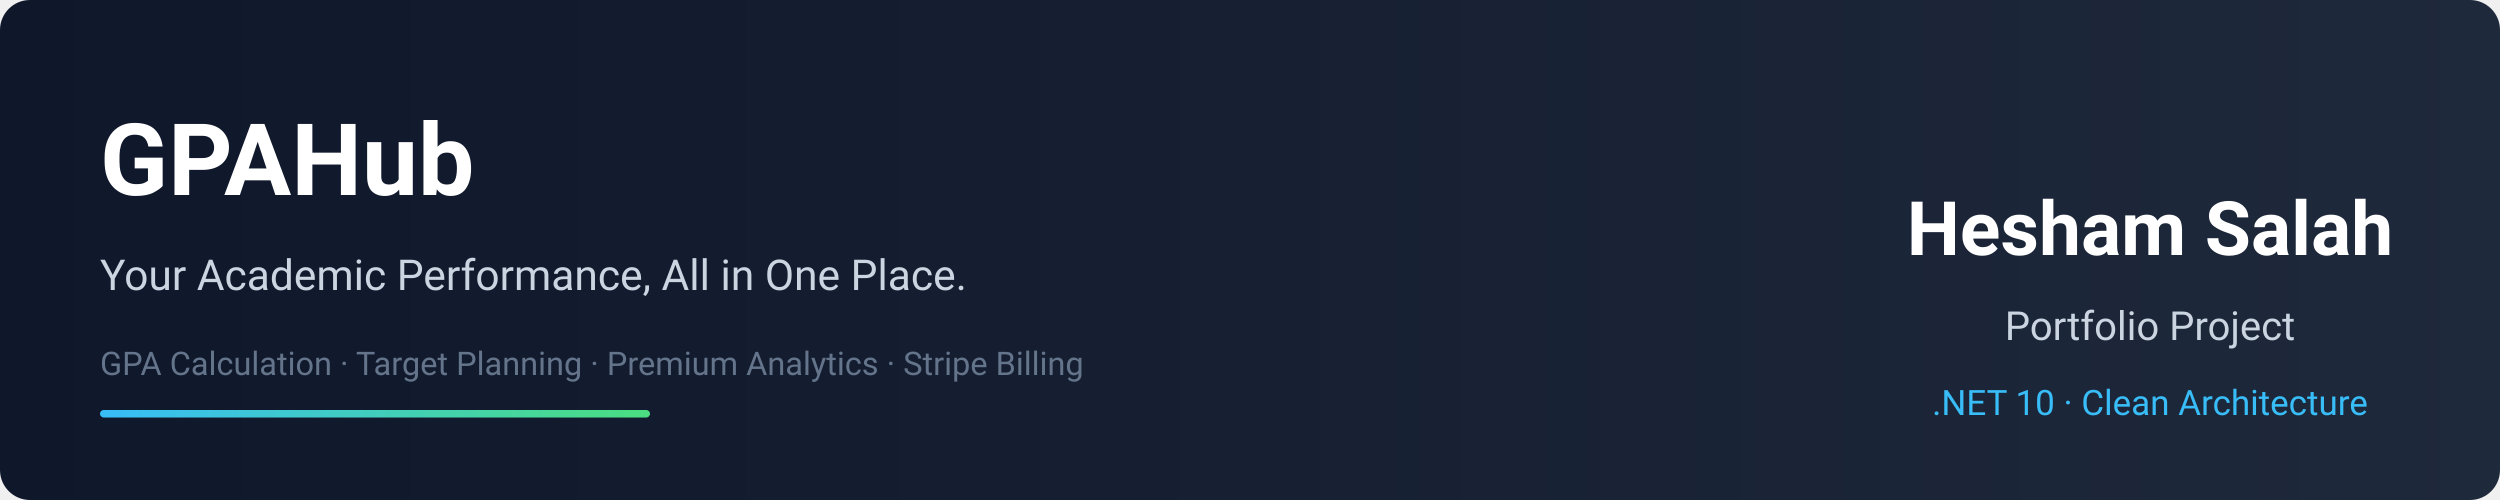
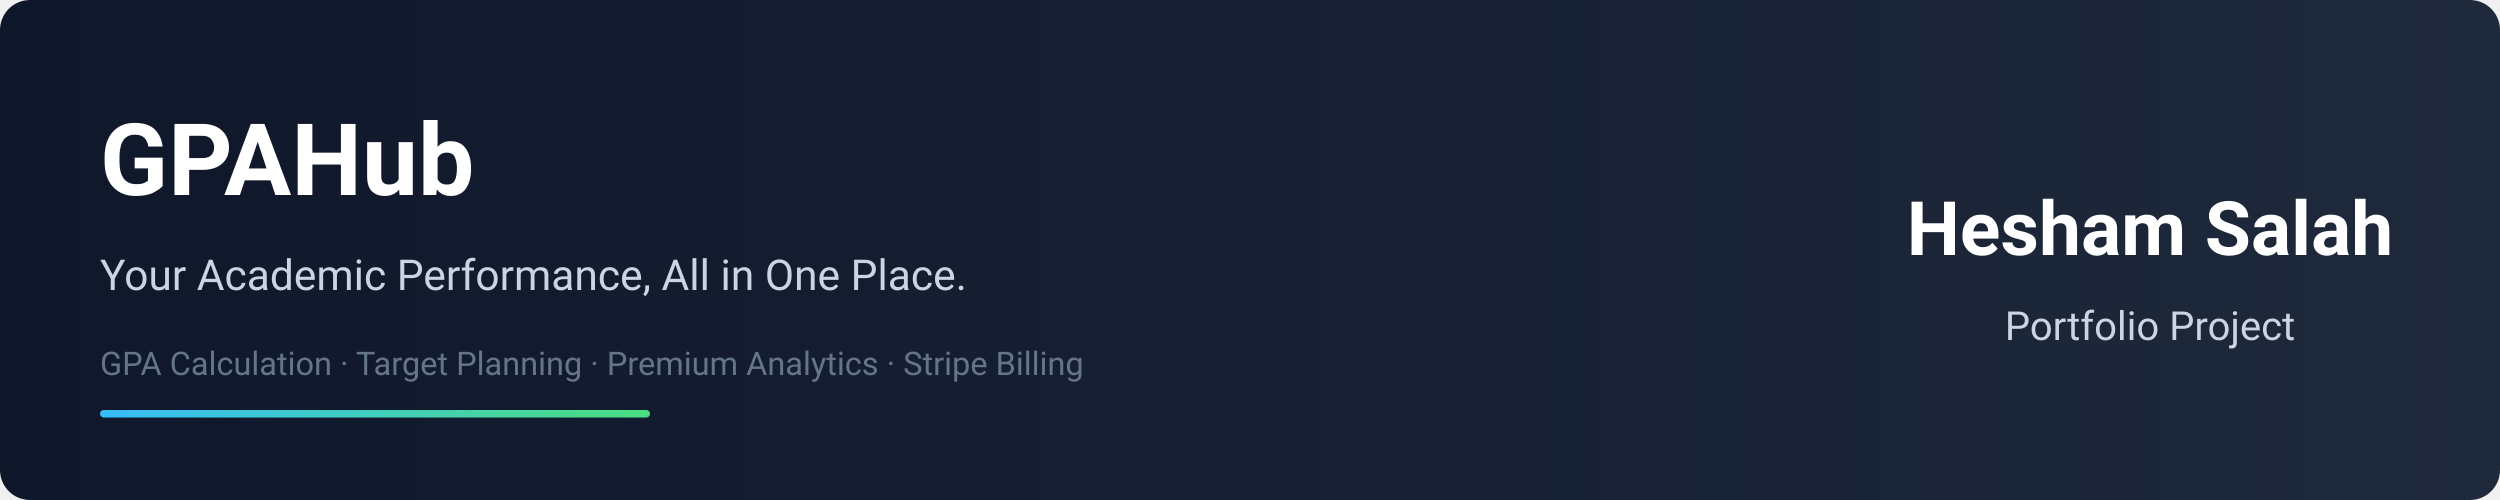
<svg xmlns="http://www.w3.org/2000/svg" width="1000" height="200" viewBox="0 0 1000 200">
  <defs>
    <linearGradient id="g" x1="0" x2="1">
      <stop offset="0" stop-color="#0f172a" />
      <stop offset="1" stop-color="#1e293b" />
    </linearGradient>
    <linearGradient id="accent" x1="0" x2="1">
      <stop offset="0" stop-color="#38bdf8" />
      <stop offset="1" stop-color="#4ade80" />
    </linearGradient>
  </defs>
  <rect width="1000" height="200" rx="12" fill="url(#g)" />
  <text x="40" y="78" font-family="Segoe UI, Roboto, Arial" font-size="40" fill="#ffffff" font-weight="700">
    GPAHub
  </text>
  <text x="40" y="116" font-family="Segoe UI, Roboto, Arial" font-size="17" fill="#cbd5e1">
    Your Academic Performance, All in One Place.
  </text>
  <text x="40" y="150" font-family="Segoe UI, Roboto, Arial" font-size="13" fill="#64748b">
    GPA Calculation · Target Planning · Premium Analytics · Stripe Billing
  </text>
  <rect x="40" y="164" width="220" height="3" rx="1.5" fill="url(#accent)" />
  <g transform="translate(800,40)">
    <text x="60" y="62" text-anchor="middle" font-family="Segoe UI, Roboto, Arial" font-size="30" fill="#ffffff" font-weight="700">
      Hesham Salah
    </text>
    <text x="60" y="96" text-anchor="middle" font-family="Segoe UI, Roboto, Arial" font-size="16" fill="#cbd5e1">
      Portfolio Project
    </text>
-     <text x="60" y="126" text-anchor="middle" font-family="Segoe UI, Roboto, Arial" font-size="14" fill="#38bdf8">
-       .NET 10 · Clean Architecture
-     </text>
  </g>
</svg>
